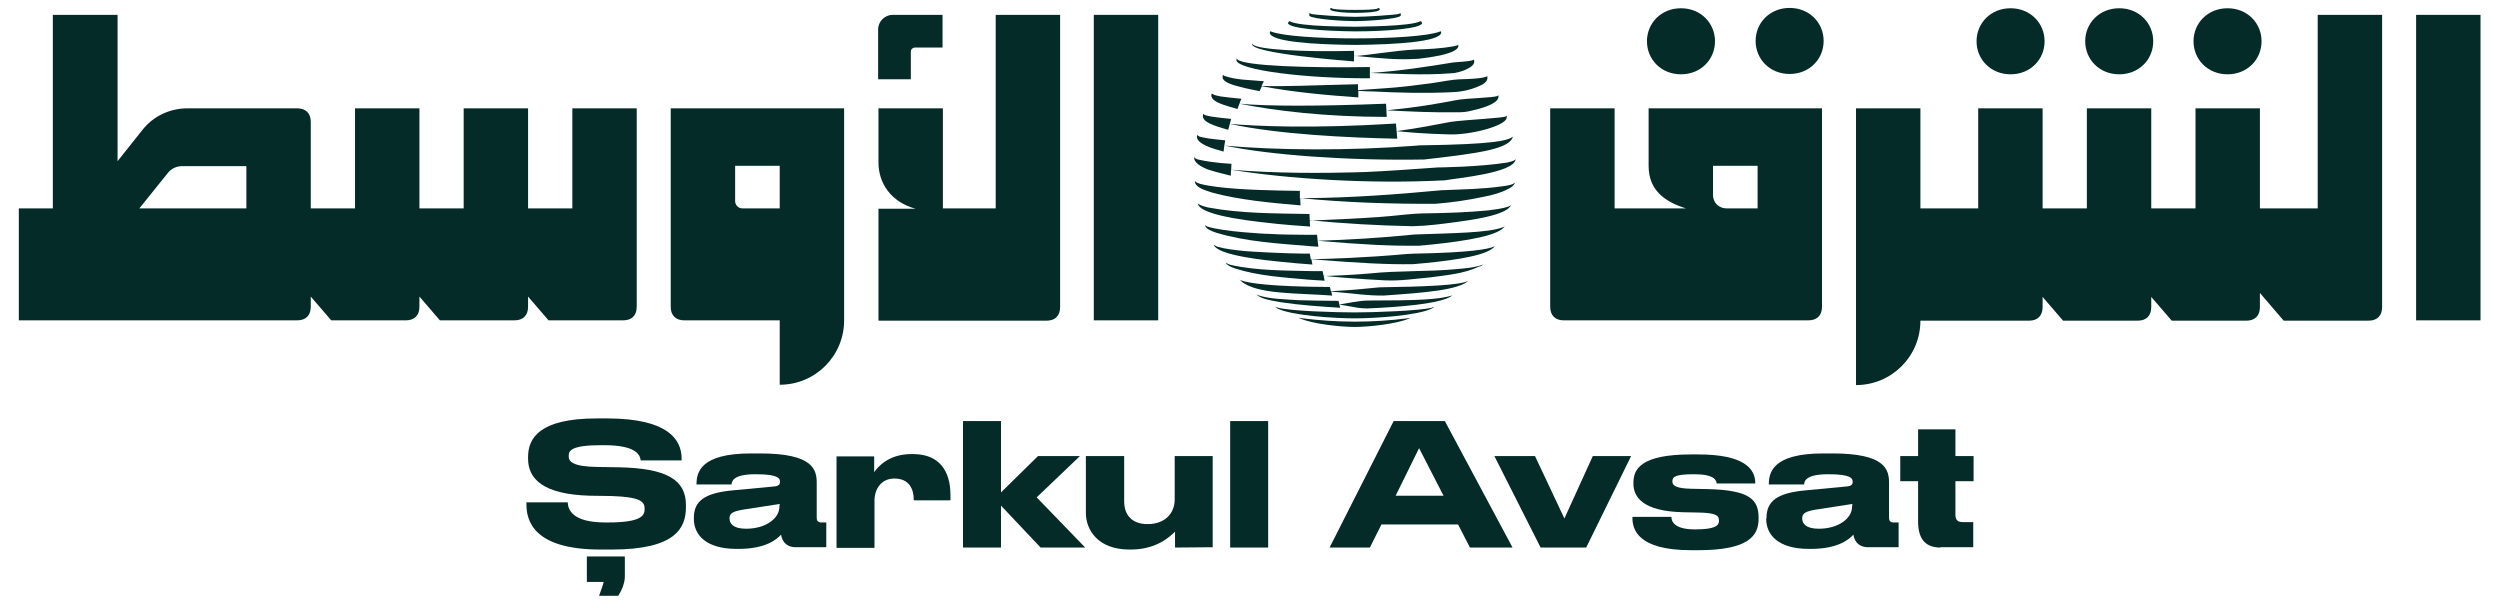
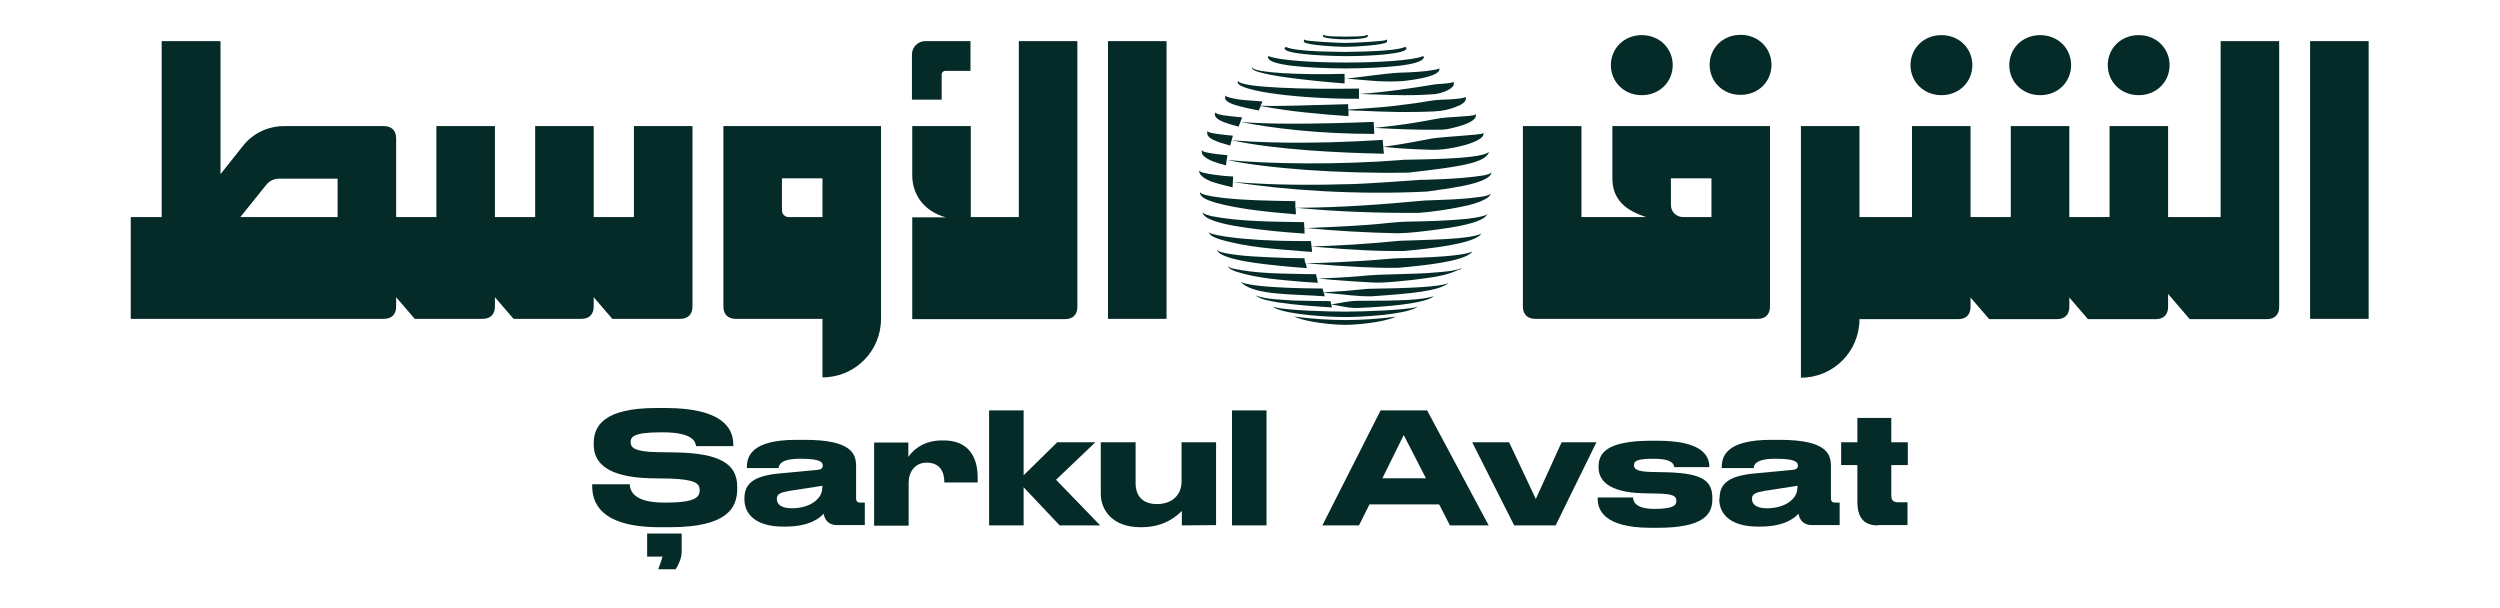
- <svg xmlns="http://www.w3.org/2000/svg" version="1.1" id="Layer_1" x="0px" y="0px" viewBox="0 0 757 184.1" style="enable-background:new 0 0 757 184.1;" xml:space="preserve">
+ <svg xmlns="http://www.w3.org/2000/svg" version="1.1" id="Layer_1" x="0px" y="0px" viewBox="-37.85 -9.2 832.7 202.4" style="enable-background:new 0 0 757 184.1;" xml:space="preserve">
  <style type="text/css">
	.st0{fill:#042B27;}
</style>
  <g>
    <path class="st0" d="M457.6,62c-0.2,0.3-0.5,0.4-0.7,0.5c-2,0.7-4.1,0.9-6.2,1.2c-6.2,0.6-12.5,0.8-18.7,0.9   c-4.8,0-9.5,0.8-14.3,1.1c-7.1,0.5-13.8,0.8-21.1,1.1c0-0.6-0.1-2-0.1-2c-10.2-0.2-20.8-0.1-30.8-2c-1-0.3-2.2-0.5-3-1.2   c0.6,4.1,20,5.7,24.1,6.2c3.2,0.3,6.6,0.6,9.9,0.8c0,0-0.1-1.3-0.1-1.9c10.4,1,20.7,1.6,31.2,1.8c4.5-0.1,8.9-0.7,13.4-1.3   C444.6,66.7,456.4,65.3,457.6,62" />
    <path class="st0" d="M458.9,48.4C458.9,48.4,458.9,48.3,458.9,48.4c0-0.1,0-0.1,0-0.1v-0.1c-0.5,0.7-1.6,0.7-2.4,1   c-8.8,1.4-21.1,1.5-21.1,1.5c-5.6,0.4-16.7,1.2-22.3,1.4c-13.4,0.4-26.9,0.4-40.3-0.7c0-0.6,0.1-1.8,0.1-1.8   c-2.1-0.1-4.3-0.3-6.3-0.6c-1.3-0.2-2.6-0.4-3.8-0.7c-0.4-0.1-0.9-0.3-1.2-0.7l0,0c-0.2,1.8,2.5,3,3.8,3.6c2.3,0.8,4.9,1.4,7.3,2   c0,0,0-1.3,0.1-1.8c16.8,2.7,41.2,4.4,64.7,3.2C441.5,53.9,458,52.4,458.9,48.4" />
    <path class="st0" d="M370.2,23.5c0.3,1.7,4.2,2.5,5.7,2.9c1.8,0.5,3.7,0.8,5.5,1.2l0,0c0.2-0.5,0.5-1,0.7-1.5   c9.7,1.9,20.8,2.8,29.2,3.4l0,0c0-0.6,0-1.4,0-2c1.5,0.1,3,0.2,4.5,0.2c8,0.4,16.1,0.6,24.1,0.2c2.7-0.1,5.4-0.7,7.9-1.8   c1-0.4,2.5-1.2,2.6-2.4c0-0.2,0-0.4-0.1-0.7c0,0.1-0.1,0.1-0.2,0.2c-1.1,0.4-2.4,0.5-3.6,0.6c-1.4,0.1-2.8,0.2-4.2,0.2   c-3,0.1-5.9,0.8-8.9,1.2c-4.5,0.6-9.1,1.2-13.7,1.5c-2.8,0.2-5.7,0.4-8.5,0.6c0-0.6,0-1.2,0-1.8C398,25.8,387.8,26.3,382,26   c0.2-0.4,0.5-1,0.7-1.4l0,0c-3.9-0.4-8.2-0.3-11.9-1.6c-0.2-0.1-0.4-0.2-0.5-0.4C370.2,23,370.2,23.3,370.2,23.5z" />
    <path class="st0" d="M366.9,29.4c0.3,0.8,1.1,1.2,1.8,1.6c1.2,0.6,2.6,1,3.9,1.4c0.7,0.2,1.4,0.4,2.1,0.6l0,0   c0.2-0.5,0.4-1.1,0.6-1.6c10.5,2.1,25.9,4,44.6,4l-0.2-4c-20.5,0.8-35.9,0.8-44.4,0c0.2-0.5,0.4-1.1,0.6-1.5l0,0   c-2.1-0.2-4.3-0.4-6.3-0.7c-0.9-0.2-1.9-0.3-2.7-0.9C366.8,28.7,366.7,29.1,366.9,29.4" />
    <path class="st0" d="M364.3,35.6c0.4,1.3,2.5,2.3,7.6,3.7c0.3-1,0.6-2.3,0.9-3.3l0,0c-5.4-0.5-7.6-0.9-8.2-1.3   c-0.1-0.1-0.2-0.2-0.2-0.3C364.2,34.7,364.2,35.2,364.3,35.6" />
    <path class="st0" d="M362.6,42.1c0.5,1,1.6,1.5,2.5,2c1.7,0.8,3.6,1.3,5.4,1.8c0.1-1.1,0.3-2.3,0.5-3.4l0,0   c-2.1-0.2-4.9-0.5-6.3-0.8c-0.7-0.2-1.8-0.2-2.2-0.9C362.4,41.2,362.4,41.7,362.6,42.1z" />
    <path class="st0" d="M410.3,9.5c10,0,20.1-0.9,20.3-2.5c0-0.2-0.2-0.5-0.4-0.6c-3.3,1.7-18.7,1.6-19.9,1.7   c-1.2-0.1-16.6,0.1-19.9-1.7C390.3,6.6,390,6.8,390,7C390.3,8.6,400.3,9.4,410.3,9.5" />
    <path class="st0" d="M410.3,13.6c12.8-0.1,25.7-1,26.1-3.7c0-0.2-0.2-0.4-0.3-0.5c0,0.1-0.1,0.1-0.2,0.2c-7.3,2.7-43.6,2.7-50.9,0   c-0.1-0.1-0.2-0.1-0.2-0.2c-0.1,0.1-0.3,0.3-0.3,0.5C384.6,12.6,397.5,13.5,410.3,13.6" />
    <path class="st0" d="M384.6,9.4L384.6,9.4L384.6,9.4" />
    <path class="st0" d="M410,18.6L410,18.6c0-0.5,0-1.2,0-1.7c8.7,0.8,13,1.3,19.5,0.9c10.9-1.2,12.1-3.1,12.1-3.9   c0-0.2-0.1-0.3-0.1-0.4c-0.2,0.4-0.8,0.3-1.2,0.5c-3.9,0.7-7.9,0.9-11.9,1c-5.8,0.3-14.8,1.8-18.4,2c0-0.5,0-1.2,0-1.6l0,0   c-15.7,0.4-29-0.4-30.6-1.9c-0.1-0.1-0.1-0.2-0.2-0.3C377.7,16.2,410,18.6,410,18.6" />
    <path class="st0" d="M439.3,22.2c2.3,0,7.3-1.7,7.1-3.6c0-0.2-0.1-0.4-0.1-0.6c0,0.1-0.2,0.1-0.3,0.2c-1,0.4-3.7,0.5-5.9,0.7   c-7.9,1.3-16.4,2.6-25.2,3.2C420.8,22.2,430.5,22.9,439.3,22.2" />
    <path class="st0" d="M374.4,18.3c0.6,2.9,20.6,5.5,40.4,5.4V22v-1.7c-18.5,0.3-38-0.3-40.1-2.3c-0.1-0.1-0.2-0.2-0.2-0.3   C374.4,17.9,374.4,18.1,374.4,18.3" />
    <path class="st0" d="M440.5,30.4c-5.9,1.1-10.6,2-20.6,3c7.7,0.4,13.8,0.7,21.6,0.6c1.4,0,2.4-0.1,3.7-0.4c6.5-1.4,8.3-3,8.5-4   c0.1-0.3,0-0.6,0-0.8c0,0.1-0.1,0.1-0.2,0.2C452.4,29.7,444.3,29.6,440.5,30.4" />
    <path class="st0" d="M439.3,36.9c-5,0.9-9,1.8-16.4,2.8c-0.1-0.7-0.2-2.3-0.2-2.3c-25.4,1.6-42.6,0.8-50.4,0.1   c14.7,3.2,35.9,4.2,50.8,4.5c0,0-0.2-1.6-0.2-2.3c3.7,0.4,8.6,0.8,15.9,1c6.9,0.2,17.2-2.7,17.4-5c0.1-0.3,0.1-0.6,0.1-0.8   c0,0.1-0.1,0.2-0.2,0.3C455.1,35.8,444.3,36.2,439.3,36.9" />
    <path class="st0" d="M428.9,44.1c-20.5,1.6-42.7,1.4-58,0c13.4,2.8,36.9,4.6,60.3,4.2c16.8-1.9,25.9-3.2,26.9-6.9   c-1.6,1.2-5.9,2.3-27.5,2.6C430,44,429.4,44,428.9,44.1" />
    <path class="st0" d="M458.7,55.3c-0.9,0.8-2.5,0.9-3.7,1.1c-6.5,0.9-11.5,0.9-18.5,1.2c-13.8,1.3-27.6,2.3-41.3,2.4   c-0.6,0-1.1,0.1-1.6,0.1c0-0.4,0-2.3,0-2.3c-7.9-0.1-18-0.3-25-1.2c-1.7-0.2-3.5-0.5-5.1-0.9c-0.6-0.2-1.3-0.4-1.7-0.9   c0,2.1,3.5,2.9,5.2,3.5c8.4,2.3,17.9,3.1,26.8,3.9c0,0-0.1-1.5-0.1-2.2c13.6,1.3,27.5,1.8,41.1,1.7c4.9-0.4,9.7-1.1,14.4-2.1   c2.5-0.5,5-1.1,7.3-2.3c0.9-0.4,1.8-1,2.2-1.9V55.3C458.7,55.4,458.7,55.3,458.7,55.3L458.7,55.3C458.7,55.2,458.7,55.3,458.7,55.3   " />
    <path class="st0" d="M455.1,68.8c-4.2,1.7-15.3,1.8-26.7,2.2c-11.1,1.1-20,1.6-29.5,1.9c14.1,1.2,22.2,1.6,30.9,1.5   c10-0.9,21.8-2.4,25.1-5.1c0.3-0.3,0.6-0.5,0.7-0.9C455.5,68.6,455.4,68.7,455.1,68.8" />
    <path class="st0" d="M368.4,70.5c9,2.7,18.4,3.2,27.8,4c0.8,0.1,1.6,0.1,3,0.2c0,0-0.3-2.4-0.4-3.6c-1,0-2,0-2.9,0   c-6.1-0.1-6.6,0-12-0.3h-0.5c0,0-12.9-0.6-17.8-2.2c-0.3-0.1-0.6-0.3-0.8-0.5C365.2,69.5,367,70,368.4,70.5" />
    <path class="st0" d="M367.5,74.1c1.2,3.4,16.8,4.8,20.6,5.2c3,0.3,6.2,0.6,9.3,0.8l-0.3-1.6c14.7,1.2,23,1.6,30.7,1.5   c9.4-0.8,20.4-2.1,23.9-4.6c0.4-0.3,0.7-0.5,0.9-0.9c-0.1,0.1-0.3,0.2-0.6,0.3c-1.5,0.6-6.6,1.7-23.7,2c-0.7,0-1.5,0.1-2.2,0.1   c-13.2,1.2-24.4,1.5-29.2,1.6c-0.1-0.5-0.3-1.7-0.3-1.7c-0.4,0-0.9,0-1.3,0c-5.4,0-16.9-0.6-18.6-0.8c-2.8-0.3-5.7-0.6-8.1-1.3   C368.3,74.5,367.9,74.4,367.5,74.1" />
    <polyline class="st0" points="380.3,76.3 380.3,76.3 380.3,76.3  " />
    <polyline class="st0" points="389.4,76.7 389.4,76.7 389.4,76.7  " />
    <path class="st0" d="M449.1,80c-0.3,0.3-0.8,0.4-1.2,0.5c-2.2,0.6-4.6,0.8-7,1c-8.5,0.8-17.6,0.4-26.1,1.3   c-4.3,0.4-11.1,0.7-14,0.8c0,0-0.2-1.1-0.3-1.5c-1,0-2,0-3,0c-8.1-0.2-17-0.1-24.9-1.9c-0.3-0.1-0.6-0.2-0.8-0.3   c-0.2-0.1-0.5-0.3-0.7-0.4c0.6,1,1.8,1.4,2.9,1.8c7.2,2.3,14.9,2.7,22.4,3.4c1.5,0.1,3.2,0.2,4.7,0.3l-0.3-1.5c0,0,1,0.1,1.8,0.2   c2.1,0.2,4.1,0.4,5.9,0.5c3.7,0.3,7.4,0.5,11,0.7c4.5,0.2,9.1-0.5,13.5-0.9c5.1-0.7,10.3-1.1,14.9-3.3   C448.4,80.7,448.9,80.4,449.1,80L449.1,80" />
    <path class="st0" d="M444.7,85c-2.6,1.4-13.2,1.8-27,2c-5.8,0.6-8.1,0.8-13.5,1.1l-1.2,0.1c-0.1-0.4-0.3-1.3-0.3-1.3   c-18.2-0.1-24.5-1.2-26.6-1.9c-0.3-0.1-0.6-0.2-0.8-0.4c0.1,0.1,0.3,0.3,0.5,0.5c4.6,4.1,17,3.6,27.6,4.4c0,0-0.2-0.9-0.3-1.2   l1.2,0.1c7,0.6,9.2,1.1,14.6,1.1C432,88.6,441.5,87.8,444.7,85" />
    <path class="st0" d="M439.6,89.5c-4,1.2-10.2,1.5-25.2,1.5c-3,0-6.1,0.8-8.9,1.2c2.4,0.4,4,0.7,5.7,1c0.9,0.1,1.9,0.2,2.8,0.2   c11.8-0.5,19.9-1.5,23.8-2.9c0.8-0.3,1.4-0.6,2-1.1C439.8,89.4,439.7,89.4,439.6,89.5" />
    <path class="st0" d="M387.7,91.5c5.9,0.9,12,1.3,18.1,1.7c0,0-0.4-1.7-0.5-2.1c-3.9,0-8.2-0.1-12.1-0.2c-4.1-0.3-9.2-0.3-12.8-1.7   C382.3,90.7,385.1,91,387.7,91.5" />
    <path class="st0" d="M426.1,96.4c-4.7,0.6-10.4,1-15.8,1s-11.1-0.4-15.8-1c-0.3,0-1.3-0.2-1.3-0.2c0.1,0.1,0.3,0.2,0.4,0.2   c3.8,1.7,12.4,2.6,16.6,2.6s12.8-0.9,16.6-2.6c0.1-0.1,0.3-0.1,0.4-0.2C427.3,96.2,426.4,96.4,426.1,96.4z" />
    <path class="st0" d="M433.5,93.2c-3.9,0.9-17.4,1.4-23.2,1.4s-19.3-0.4-23.2-1.4c-0.4-0.1-0.9-0.3-0.9-0.3s0.1,0.2,0.6,0.5   c4.4,2.2,17.5,3,23.4,3s19-0.8,23.4-3c0.5-0.2,0.6-0.5,0.6-0.5S433.8,93.1,433.5,93.2z" />
    <path class="st0" d="M424,3.9c0,0-0.1,0.2-0.4,0.3c-0.8,0.3-10,0.9-13.3,0.9S397.8,4.5,397,4.2c-0.3-0.1-0.4-0.3-0.4-0.3   s-0.3,0.5-0.1,0.9c0.9,1,10.3,1.6,13.8,1.6s12.9-0.6,13.8-1.6C424.3,4.4,424,3.9,424,3.9z" />
    <path class="st0" d="M417.4,2.4c0,0,0,0.1-0.6,0.3c-1.1,0.2-3.2,0.3-6.5,0.3s-5.4-0.1-6.5-0.3c-0.6-0.1-0.6-0.3-0.6-0.3   c-0.6,0.1-0.5,0.5-0.2,0.7c1,0.5,4.1,0.8,7.3,0.8c3.2,0,6.4-0.2,7.3-0.8C417.9,3,417.9,2.5,417.4,2.4z" />
  </g>
  <g>
    <path class="st0" d="M74.6,63.1H42.2l8.6-10.7c1.1-1.4,2.7-2.1,4.4-2.1h19.4L74.6,63.1L74.6,63.1z M173.3,63.1h-13.4V32.8h-19.5   v30.3H127V32.8h-19.5v30.3H94.1V36.9c0-2.6-1.5-4.1-4.1-4.1H56.8c-5.4,0-10.5,2.4-13.8,6.7l-7.4,9.3V4.5H16v58.6H5.7V97H90   c2.6,0,4.1-1.5,4.1-4.1v-3.1l6.2,7.2h22.6c2.6,0,4.1-1.5,4.1-4.1v-3.1l6.2,7.2h22.6c2.6,0,4.1-1.5,4.1-4.1v-3.1l6.2,7.2h22.6   c2.6,0,4.1-1.5,4.1-4.1V32.8h-19.5L173.3,63.1L173.3,63.1z" />
    <g>
      <path class="st0" d="M301.4,63.1h-15.9V32.8H266v16.4c0,6.1,3.6,11.9,11.2,14H266v33.9h50.9c2.6,0,4.1-1.5,4.1-4.1V4.5h-19.5v58.6    H301.4z" />
    </g>
    <rect x="331.2" y="4.5" class="st0" width="19.5" height="92.5" />
    <path class="st0" d="M222.6,50.2h13.5v12.9h-11.3c-1.2,0-2.2-1-2.2-2.2V50.2z M203.1,92.9c0,2.6,1.5,4.1,4.1,4.1h28.9v19.5   c10.8,0,19.5-8.7,19.5-19.5V32.8h-52.5V92.9z" />
  </g>
  <path class="st0" d="M275.8,15.6c0-0.7,0.6-1.2,1.2-1.2h8.4V4.5h-15.1c-2.4,0-4.4,2-4.4,4.4V24h9.9V15.6L275.8,15.6z" />
  <g>
    <path class="st0" d="M701.8,63.1h-17.5V32.8h-19.5v30.3h-13.4V32.8h-19.5v30.3h-13.4V32.8H599v30.3h-17.5V32.8H562v83.8   c10.8,0,19.5-8.7,19.5-19.5h32.9c2.6,0,4.1-1.5,4.1-4.1v-3.1l6.2,7.2h22.6c2.6,0,4.1-1.5,4.1-4.1v-3.1l6.2,7.2h22.6   c2.6,0,4.1-1.5,4.1-4.1v-4.3l7.2,8.4h25.7c2.6,0,4.1-1.5,4.1-4.1V4.5h-19.5L701.8,63.1L701.8,63.1z" />
    <rect x="731.6" y="4.5" class="st0" width="19.5" height="92.5" />
    <path class="st0" d="M518.7,50.2h13.5v12.9h-9.4c-2.1,0-4.1-1.5-4.1-4.1V50.2z M499.2,50.2c0,7.2,4.6,10.8,11.3,12.9h-21.6V32.8   h-19.5v60.1c0,2.6,1.5,4.1,4.1,4.1h74.1c2.6,0,4.1-1.5,4.1-4.1V32.8h-52.5L499.2,50.2L499.2,50.2z" />
    <path class="st0" d="M674.5,22.5c6,0,10.3-4.5,10.3-10s-4.3-10-10.3-10s-10.3,4.5-10.3,10S668.5,22.5,674.5,22.5" />
    <path class="st0" d="M641.7,22.5c6,0,10.3-4.5,10.3-10s-4.3-10-10.3-10s-10.3,4.5-10.3,10S635.7,22.5,641.7,22.5" />
    <path class="st0" d="M608.8,22.5c6,0,10.3-4.5,10.3-10s-4.3-10-10.3-10s-10.3,4.5-10.3,10S602.8,22.5,608.8,22.5" />
    <path class="st0" d="M541.9,2.4c-6,0-10.3,4.5-10.3,10s4.3,10,10.3,10s10.3-4.5,10.3-10S547.9,2.4,541.9,2.4" />
    <path class="st0" d="M509,22.5c6,0,10.3-4.5,10.3-10s-4.3-10-10.3-10s-10.3,4.5-10.3,10S503,22.5,509,22.5" />
  </g>
  <g>
    <path class="st0" d="M182.8,176.2h-5.1v-7.7h11.5v6.2c0,1.9-1.1,4.4-2,5.7h-5.8C181.9,178.9,182.5,177.5,182.8,176.2 M206.4,138.9   v0.5H194c-0.2-1.5-1.1-4.6-11.1-4.6h-0.8c-9.3,0-9.9,1.7-9.9,3.3s1,3.2,8.9,3.3l6.4,0.1c14.4,0.3,20.2,3.8,20.2,11.4v0.7   c0,6.3-3.2,12.8-22.4,12.8h-3.5c-20.1,0-22.4-8.6-22.4-13.7v-0.6h12.5c0.1,2.3,1.5,6.1,11.4,6.1h0.7c10.1,0,11.2-2,11.2-4.1   c0-2.2-1.2-3.6-10-3.9l-6.6-0.1c-14.3-0.4-18.7-5.2-18.7-11.2v-0.5c0-5.7,3.4-11.7,20.8-11.7h3.5   C202.3,126.8,206.4,133.1,206.4,138.9" />
    <path class="st0" d="M236.1,152.6l-11,1.7c-2.9,0.5-4.2,1-4.2,2.6v0.1c0,1.5,1.1,3.1,5,3.1c6.2,0,10.1-3.3,10.1-6.6L236.1,152.6   L236.1,152.6z M210.1,156.8c0-5.1,3.3-7.5,11.6-8.3l12.7-1.2c1.3-0.1,1.8-0.6,1.8-1.4c0-1-0.5-2.3-7.2-2.3h-0.3   c-6.8,0-7.1,2.2-7.2,3.1h-10.6v0c0-3.6,1.1-9.4,16.5-9.4h2.8c16,0,17.1,4.9,17.1,8.9v10.6c0,0.8,0.3,1.4,1.4,1.4h1.5v7.5h-9.3   c-2.2,0-4-1.2-4.4-3.8c-1.3,1.4-4.6,4.3-12.8,4.3H223c-9.3,0-12.9-4.3-12.9-9.1V156.8L210.1,156.8z" />
    <path class="st0" d="M264.7,143c1-1.5,4.3-5.5,11.2-5.5h0.6c8,0,11.3,5.2,11.3,12.4v1.6h-11.1c0-3.6-1.5-6.6-5.9-6.6l0,0   c-3.9,0-6,3.1-6,6.7v14.3h-11.5v-27.7h11.4V143L264.7,143z" />
    <polygon class="st0" points="291.6,165.8 291.6,127.5 303.1,127.5 303.1,149.1 314.3,138.1 327,138.1 313.9,150.6 328.6,165.8    315.1,165.8 303.1,153.1 303.1,165.8  " />
    <path class="st0" d="M355.8,165.8V161c-1.4,1.3-5.4,5.4-13.4,5.4H342c-9.5,0-13.2-5.9-13.2-11.1v-17.2h11.6v13.7   c0,4.1,2.3,6.9,7.1,6.9c5,0,8.2-3,8.2-7.5v-13.1h11.5v27.6L355.8,165.8L355.8,165.8z" />
    <rect x="372.5" y="127.5" class="st0" width="11.5" height="38.3" />
    <path class="st0" d="M437.1,150.1l-7.4-14.4l-7.1,14.4H437.1z M441.5,158.8h-23.2l-3.5,7h-12.2l19.4-38.3h15.5l20.5,38.3h-12.9   L441.5,158.8z" />
    <polygon class="st0" points="464.8,138.1 473.7,157 482.3,138.1 493.9,138.1 480.3,165.8 466.5,165.8 452.5,138.1  " />
    <path class="st0" d="M531.5,146.4h-11.7c-0.1-1-0.7-2.8-6.8-2.8l0,0c-5.5,0-6.6,0.7-6.6,2.1v0.1c0,1.2,1,2.1,5.8,2.2l4.9,0.1   c12.8,0.3,15.4,3.2,15.4,8.7v0.3c0,5.1-3,9.5-18.3,9.5h-2.1c-16.2,0-17.8-6.3-17.8-9.8v-0.3h11.8c0,1,0.4,3.8,7.1,3.8h0.1   c6.4,0,7.2-1.3,7.2-2.6v-0.1c0-1.4-0.7-2.3-6.1-2.4l-4.9-0.1c-12-0.3-14.9-4.6-14.9-8.6v-0.3c0-4.2,2.3-8.6,17.5-8.6h2.1   c14,0,17.3,4.4,17.3,8.7V146.4L531.5,146.4z" />
    <path class="st0" d="M560.9,152.6l-11,1.7c-2.9,0.5-4.2,1-4.2,2.6v0.1c0,1.5,1.1,3.1,5,3.1c6.2,0,10.1-3.3,10.1-6.6L560.9,152.6   L560.9,152.6z M534.9,156.8c0-5.1,3.3-7.5,11.6-8.3l12.7-1.2c1.3-0.1,1.8-0.6,1.8-1.4c0-1-0.5-2.3-7.2-2.3h-0.3   c-6.8,0-7.2,2.2-7.2,3.1h-10.7v0c0-3.6,1.1-9.4,16.5-9.4h2.8c16,0,17.1,4.9,17.1,8.9v10.6c0,0.8,0.3,1.4,1.4,1.4h1.5v7.5h-9.3   c-2.2,0-4-1.2-4.4-3.8c-1.3,1.4-4.6,4.3-12.8,4.3h-0.7c-9.3,0-12.9-4.3-12.9-9.1L534.9,156.8L534.9,156.8z" />
    <path class="st0" d="M587.6,165.8c-5,0-6.8-3.1-6.8-7.9v-12.2h-5.4v-7.6h5.4V130h11.3v8.1h5.5v7.6h-5.5v10c0,1.5,0.4,2.4,2.3,2.4   h3.1v7.6h-9.9V165.8z" />
  </g>
</svg>
